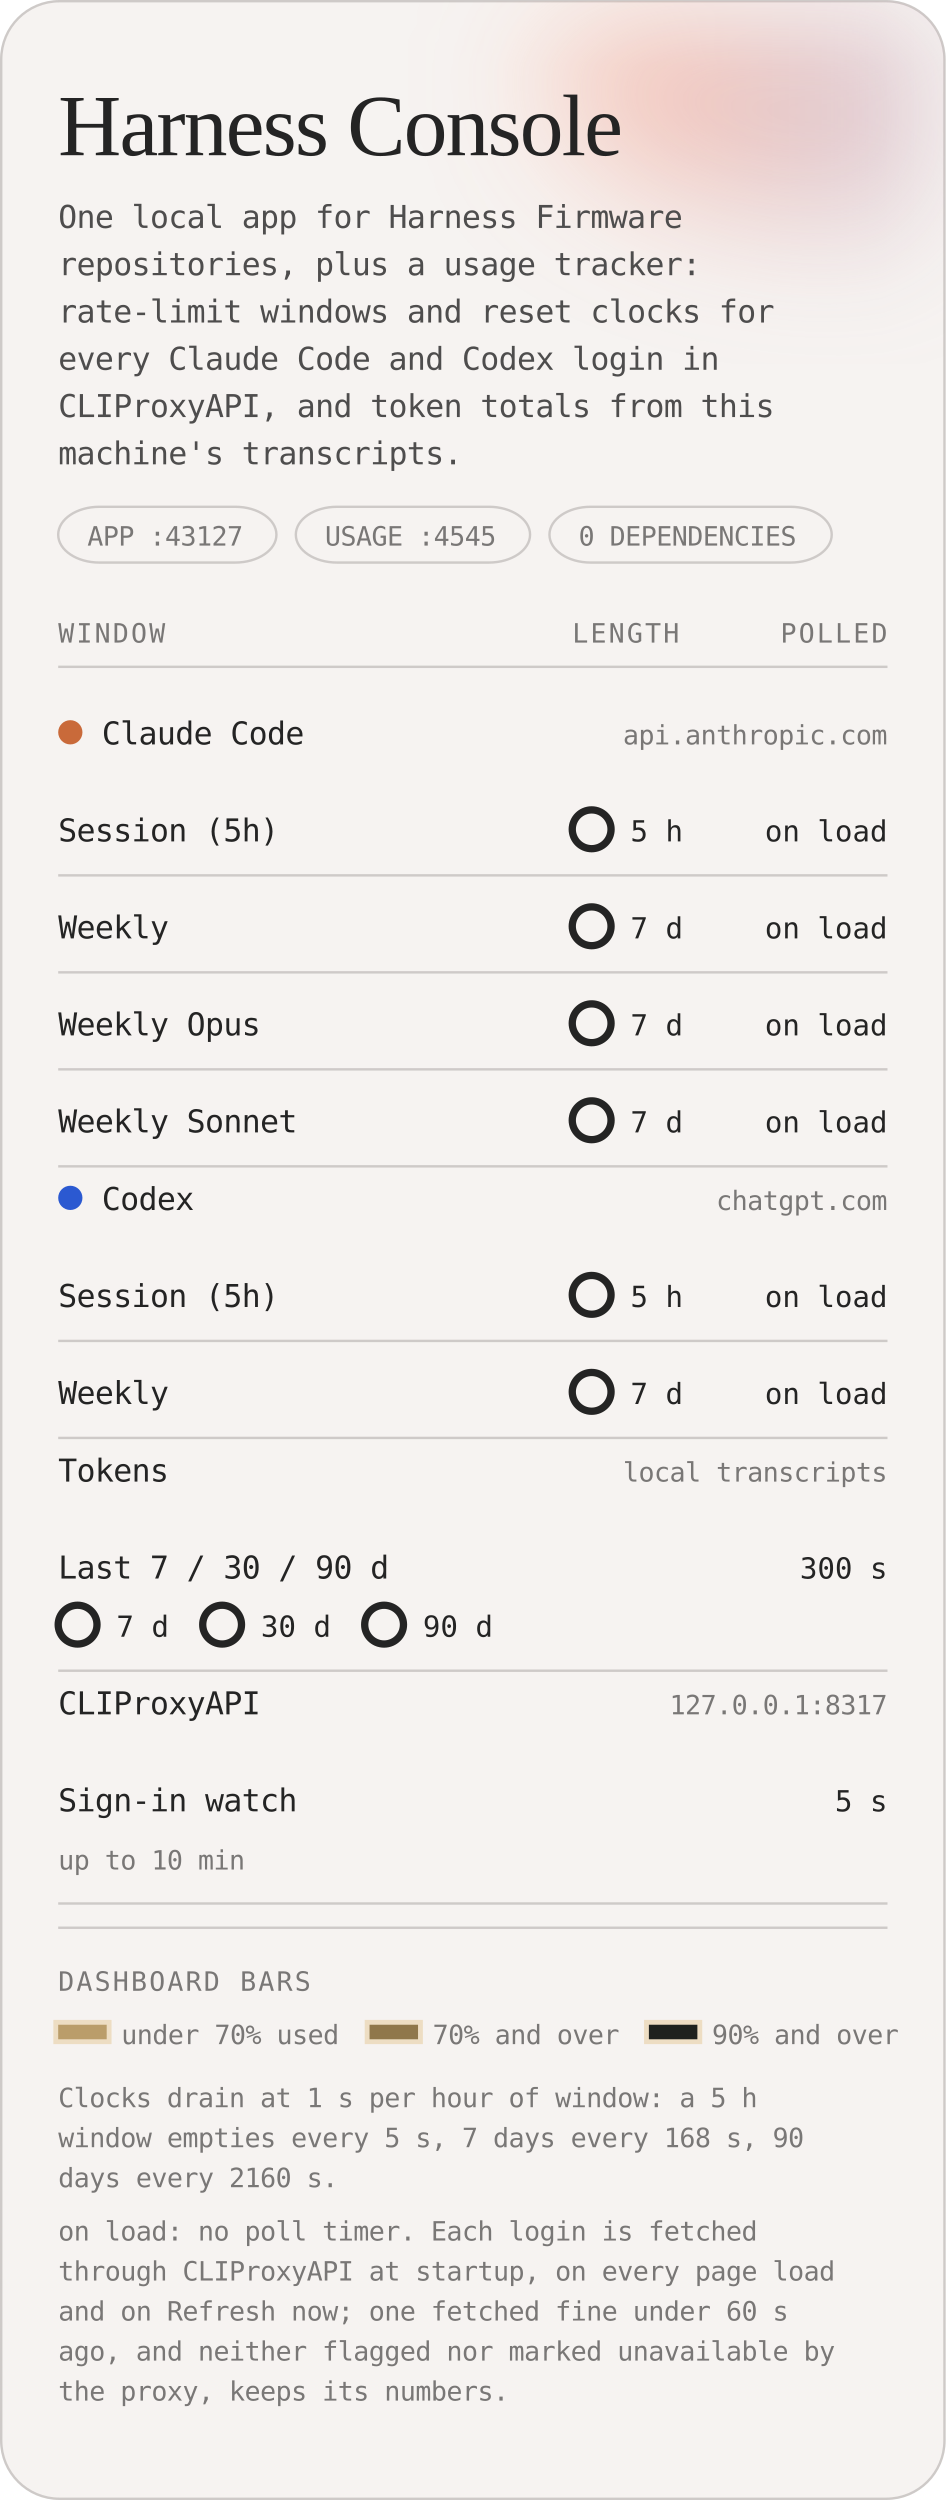
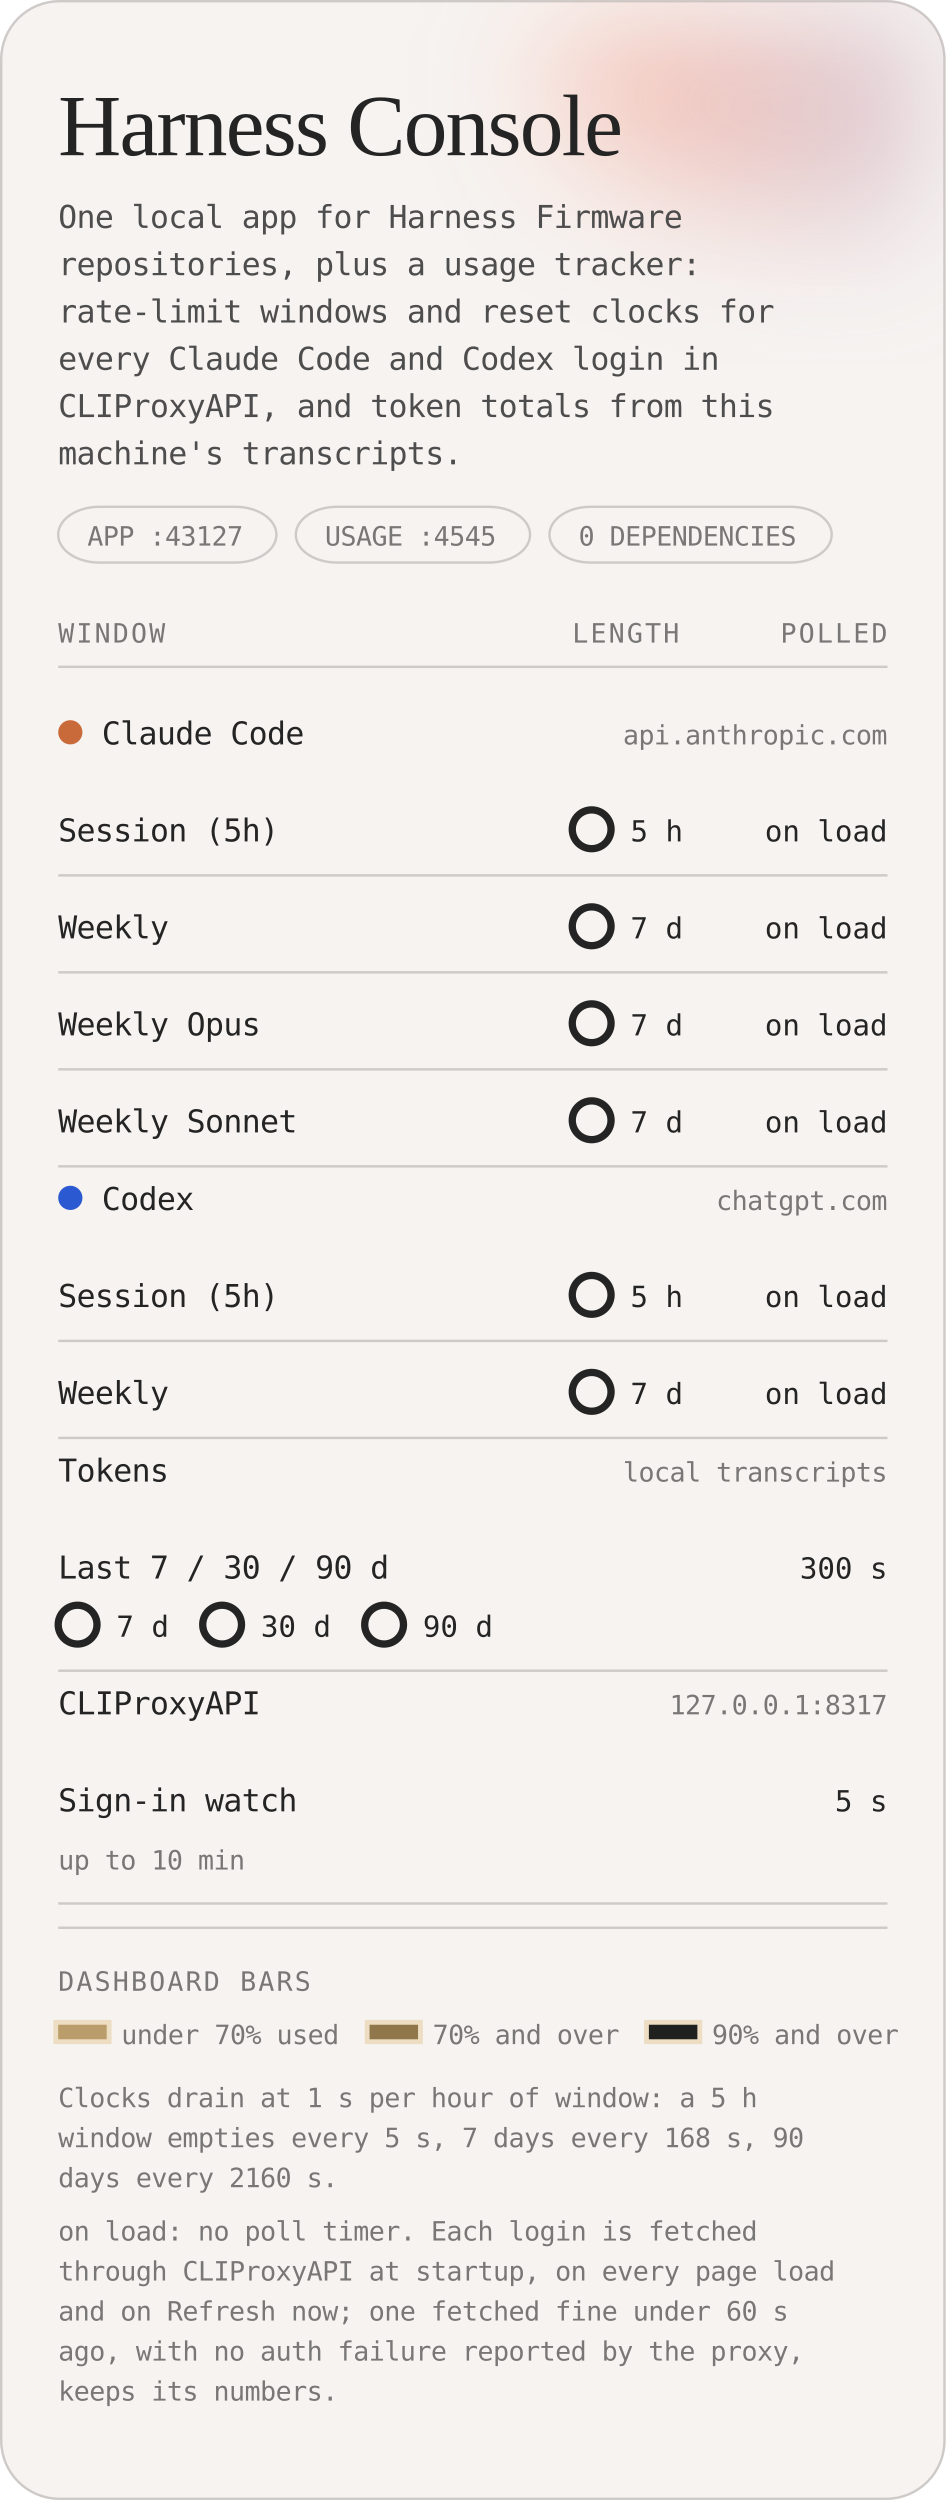
<svg xmlns="http://www.w3.org/2000/svg" viewBox="0 0 390 1031" width="390" height="1031" role="img" aria-label="Harness Console: the app on port 43127, the usage tracker on port 4545. Usage tracker schedule board: 4 Claude Code rate-limit windows and 2 Codex windows, fetched through CLIProxyAPI at startup, on page load and on Refresh now with no poll timer; token totals over 7, 30 and 90 days rescanned every 300 seconds; and the sign-in watch, which refreshes every 5 seconds for up to 10 minutes after the proxy's sign-in page opens.">
  <style>
.ttl{font-family:'Untitled Serif',ui-serif,Georgia,Cambria,'Times New Roman',Times,serif;font-weight:400;fill:#242424;letter-spacing:-0.02em}
.lbl{font-family:'ABC Diatype Mono','JetBrains Mono','IBM Plex Mono',ui-monospace,'Cascadia Mono',Menlo,Consolas,monospace;fill:#242424;letter-spacing:-0.02em}
.bdy{font-family:'ABC Diatype Mono','JetBrains Mono','IBM Plex Mono',ui-monospace,'Cascadia Mono',Menlo,Consolas,monospace;fill:#4e4d4d;letter-spacing:-0.02em}
.mut{font-family:'ABC Diatype Mono','JetBrains Mono','IBM Plex Mono',ui-monospace,'Cascadia Mono',Menlo,Consolas,monospace;fill:#797776;letter-spacing:-0.02em}
.hd{font-family:'ABC Diatype Mono','JetBrains Mono','IBM Plex Mono',ui-monospace,'Cascadia Mono',Menlo,Consolas,monospace;fill:#797776;letter-spacing:0.08em}
.num{font-family:'ABC Diatype Mono','JetBrains Mono','IBM Plex Mono',ui-monospace,'Cascadia Mono',Menlo,Consolas,monospace;fill:#242424;font-variant-numeric:tabular-nums}
.rule{stroke:#cecac8;stroke-width:1}
.card{fill:#f6f3f1;stroke:#cecac8;stroke-width:1}
.pill{fill:none;stroke:#cecac8;stroke-width:1}
.face{fill:none;stroke:#e6e1dd;stroke-width:3}
.hand{fill:none;stroke:#242424;stroke-width:3;stroke-dasharray:50.27;stroke-dashoffset:0;animation-name:drain;animation-timing-function:linear;animation-iteration-count:infinite}
@keyframes drain{from{stroke-dashoffset:0}to{stroke-dashoffset:50.27}}
@media (prefers-reduced-motion:reduce){*{animation:none!important}.hand{stroke-dashoffset:0}}</style>
  <defs>
    <filter id="w" x="-50%" y="-50%" width="200%" height="200%">
      <feGaussianBlur stdDeviation="28" />
    </filter>
    <linearGradient id="g" x1="0" x2="1">
      <stop offset="0" stop-color="#ff9473" stop-opacity="0.55" />
      <stop offset="1" stop-color="#a0b5eb" stop-opacity="0.55" />
    </linearGradient>
    <clipPath id="c">
      <rect x="0.5" y="0.5" width="389" height="1030" rx="24" />
    </clipPath>
  </defs>
  <rect x="0.5" y="0.5" width="389" height="1030" rx="24" class="card" />
  <g clip-path="url(#c)">
    <ellipse cx="350" cy="30" rx="120" ry="60" fill="url(#g)" filter="url(#w)" />
  </g>
  <text x="24" y="64" class="ttl" font-size="36">Harness Console</text>
  <text x="24" y="94" class="bdy" font-size="13">One local app for Harness Firmware</text>
  <text x="24" y="113.5" class="bdy" font-size="13">repositories, plus a usage tracker:</text>
  <text x="24" y="133" class="bdy" font-size="13">rate-limit windows and reset clocks for</text>
  <text x="24" y="152.5" class="bdy" font-size="13">every Claude Code and Codex login in</text>
  <text x="24" y="172" class="bdy" font-size="13">CLIProxyAPI, and token totals from this</text>
  <text x="24" y="191.5" class="bdy" font-size="13">machine's transcripts.</text>
  <rect x="24" y="209" width="90" height="23" rx="17" class="pill" />
  <text x="36" y="225" class="mut" font-size="11">APP :43127</text>
  <rect x="122" y="209" width="96.6" height="23" rx="17" class="pill" />
  <text x="134" y="225" class="mut" font-size="11">USAGE :4545</text>
  <rect x="226.6" y="209" width="116.4" height="23" rx="17" class="pill" />
  <text x="238.6" y="225" class="mut" font-size="11">0 DEPENDENCIES</text>
  <text x="24" y="265" text-anchor="start" class="hd" font-size="11">WINDOW</text>
  <text x="236" y="265" text-anchor="start" class="hd" font-size="11">LENGTH</text>
  <text x="366" y="265" text-anchor="end" class="hd" font-size="11">POLLED</text>
  <line x1="24" x2="366" y1="275" y2="275" class="rule" />
  <circle cx="29" cy="302" r="5" fill="#c96a3a" />
  <text x="42" y="307" class="lbl" font-size="13">Claude Code</text>
  <text x="366" y="307" text-anchor="end" class="mut" font-size="11">api.anthropic.com</text>
  <text x="24" y="347" class="lbl" font-size="13">Session (5h)</text>
  <g transform="rotate(-90 244 342)">
    <circle cx="244" cy="342" r="8" class="face" />
    <circle cx="244" cy="342" r="8" class="hand" style="animation-duration:5s" />
  </g>
  <text x="260" y="347" class="num" font-size="12">5 h</text>
  <text x="366" y="347" text-anchor="end" class="num" font-size="12">on load</text>
  <line x1="24" x2="366" y1="361" y2="361" class="rule" />
  <text x="24" y="387" class="lbl" font-size="13">Weekly</text>
  <g transform="rotate(-90 244 382)">
    <circle cx="244" cy="382" r="8" class="face" />
    <circle cx="244" cy="382" r="8" class="hand" style="animation-duration:168s" />
  </g>
  <text x="260" y="387" class="num" font-size="12">7 d</text>
  <text x="366" y="387" text-anchor="end" class="num" font-size="12">on load</text>
  <line x1="24" x2="366" y1="401" y2="401" class="rule" />
  <text x="24" y="427" class="lbl" font-size="13">Weekly Opus</text>
  <g transform="rotate(-90 244 422)">
    <circle cx="244" cy="422" r="8" class="face" />
    <circle cx="244" cy="422" r="8" class="hand" style="animation-duration:168s" />
  </g>
  <text x="260" y="427" class="num" font-size="12">7 d</text>
  <text x="366" y="427" text-anchor="end" class="num" font-size="12">on load</text>
  <line x1="24" x2="366" y1="441" y2="441" class="rule" />
  <text x="24" y="467" class="lbl" font-size="13">Weekly Sonnet</text>
  <g transform="rotate(-90 244 462)">
    <circle cx="244" cy="462" r="8" class="face" />
    <circle cx="244" cy="462" r="8" class="hand" style="animation-duration:168s" />
  </g>
  <text x="260" y="467" class="num" font-size="12">7 d</text>
  <text x="366" y="467" text-anchor="end" class="num" font-size="12">on load</text>
  <line x1="24" x2="366" y1="481" y2="481" class="rule" />
  <circle cx="29" cy="494" r="5" fill="#2b59d1" />
  <text x="42" y="499" class="lbl" font-size="13">Codex</text>
  <text x="366" y="499" text-anchor="end" class="mut" font-size="11">chatgpt.com</text>
  <text x="24" y="539" class="lbl" font-size="13">Session (5h)</text>
  <g transform="rotate(-90 244 534)">
    <circle cx="244" cy="534" r="8" class="face" />
    <circle cx="244" cy="534" r="8" class="hand" style="animation-duration:5s" />
  </g>
  <text x="260" y="539" class="num" font-size="12">5 h</text>
  <text x="366" y="539" text-anchor="end" class="num" font-size="12">on load</text>
  <line x1="24" x2="366" y1="553" y2="553" class="rule" />
  <text x="24" y="579" class="lbl" font-size="13">Weekly</text>
  <g transform="rotate(-90 244 574)">
    <circle cx="244" cy="574" r="8" class="face" />
    <circle cx="244" cy="574" r="8" class="hand" style="animation-duration:168s" />
  </g>
  <text x="260" y="579" class="num" font-size="12">7 d</text>
  <text x="366" y="579" text-anchor="end" class="num" font-size="12">on load</text>
  <line x1="24" x2="366" y1="593" y2="593" class="rule" />
  <text x="24" y="611" class="lbl" font-size="13">Tokens</text>
  <text x="366" y="611" text-anchor="end" class="mut" font-size="11">local transcripts</text>
  <text x="24" y="651" class="lbl" font-size="13">Last 7 / 30 / 90 d</text>
  <text x="366" y="651" text-anchor="end" class="num" font-size="12">300 s</text>
  <g transform="rotate(-90 32 670)">
    <circle cx="32" cy="670" r="8" class="face" />
    <circle cx="32" cy="670" r="8" class="hand" style="animation-duration:168s" />
  </g>
  <text x="48" y="675" class="num" font-size="12">7 d</text>
  <g transform="rotate(-90 91.6 670)">
    <circle cx="91.6" cy="670" r="8" class="face" />
    <circle cx="91.6" cy="670" r="8" class="hand" style="animation-duration:720s" />
  </g>
  <text x="107.6" y="675" class="num" font-size="12">30 d</text>
  <g transform="rotate(-90 158.4 670)">
    <circle cx="158.4" cy="670" r="8" class="face" />
    <circle cx="158.4" cy="670" r="8" class="hand" style="animation-duration:2160s" />
  </g>
  <text x="174.4" y="675" class="num" font-size="12">90 d</text>
  <line x1="24" x2="366" y1="689" y2="689" class="rule" />
  <text x="24" y="707" class="lbl" font-size="13">CLIProxyAPI</text>
  <text x="366" y="707" text-anchor="end" class="mut" font-size="11">127.0.0.1:8317</text>
  <text x="24" y="747" class="lbl" font-size="13">Sign-in watch</text>
  <text x="366" y="747" text-anchor="end" class="num" font-size="12">5 s</text>
  <text x="24" y="771" class="mut" font-size="11">up to 10 min</text>
  <line x1="24" x2="366" y1="785" y2="785" class="rule" />
  <line x1="24" x2="366" y1="795" y2="795" class="rule" />
  <text x="24" y="821" class="hd" font-size="11">DASHBOARD BARS</text>
  <rect x="22" y="833" width="24" height="10" fill="#edddc3" />
  <rect x="24" y="835" width="20" height="6" fill="#ba9d6a" />
  <text x="50" y="843" class="mut" font-size="11">under 70% used</text>
  <rect x="150.4" y="833" width="24" height="10" fill="#edddc3" />
  <rect x="152.4" y="835" width="20" height="6" fill="#8f774b" />
  <text x="178.4" y="843" class="mut" font-size="11">70% and over</text>
  <rect x="265.6" y="833" width="24" height="10" fill="#edddc3" />
  <rect x="267.6" y="835" width="20" height="6" fill="#1e211e" />
  <text x="293.6" y="843" class="mut" font-size="11">90% and over</text>
  <text x="24" y="869" class="mut" font-size="11">Clocks drain at 1 s per hour of window: a 5 h</text>
  <text x="24" y="885.5" class="mut" font-size="11">window empties every 5 s, 7 days every 168 s, 90</text>
  <text x="24" y="902" class="mut" font-size="11">days every 2160 s.</text>
  <text x="24" y="924" class="mut" font-size="11">on load: no poll timer. Each login is fetched</text>
  <text x="24" y="940.5" class="mut" font-size="11">through CLIProxyAPI at startup, on every page load</text>
  <text x="24" y="957" class="mut" font-size="11">and on Refresh now; one fetched fine under 60 s</text>
-   <text x="24" y="973.5" class="mut" font-size="11">ago, and neither flagged nor marked unavailable by</text>
-   <text x="24" y="990" class="mut" font-size="11">the proxy, keeps its numbers.</text>
+   <text x="24" y="973.5" class="mut" font-size="11">ago, with no auth failure reported by the proxy,</text>
+   <text x="24" y="990" class="mut" font-size="11">keeps its numbers.</text>
</svg>
